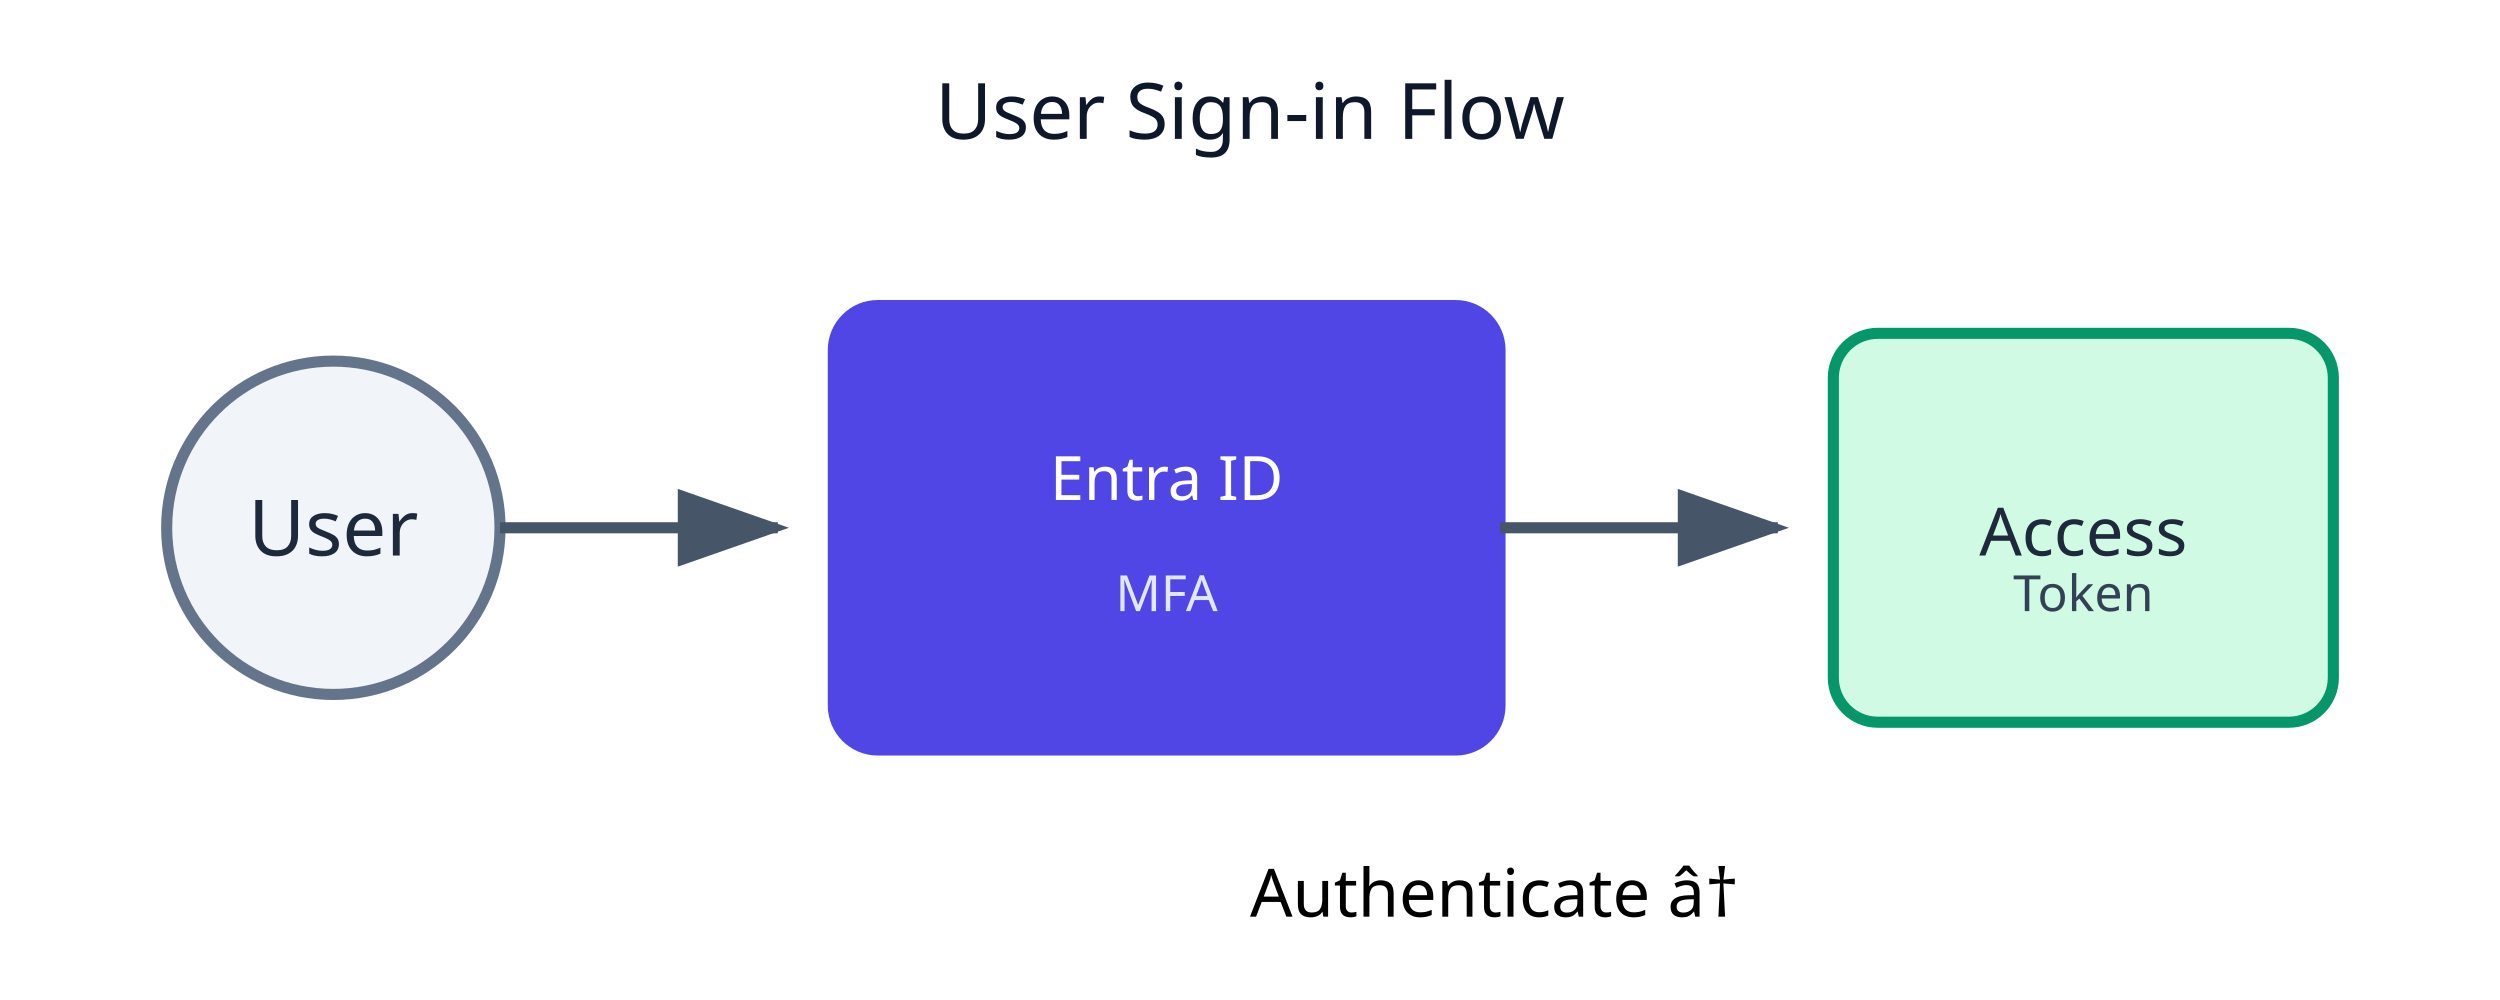
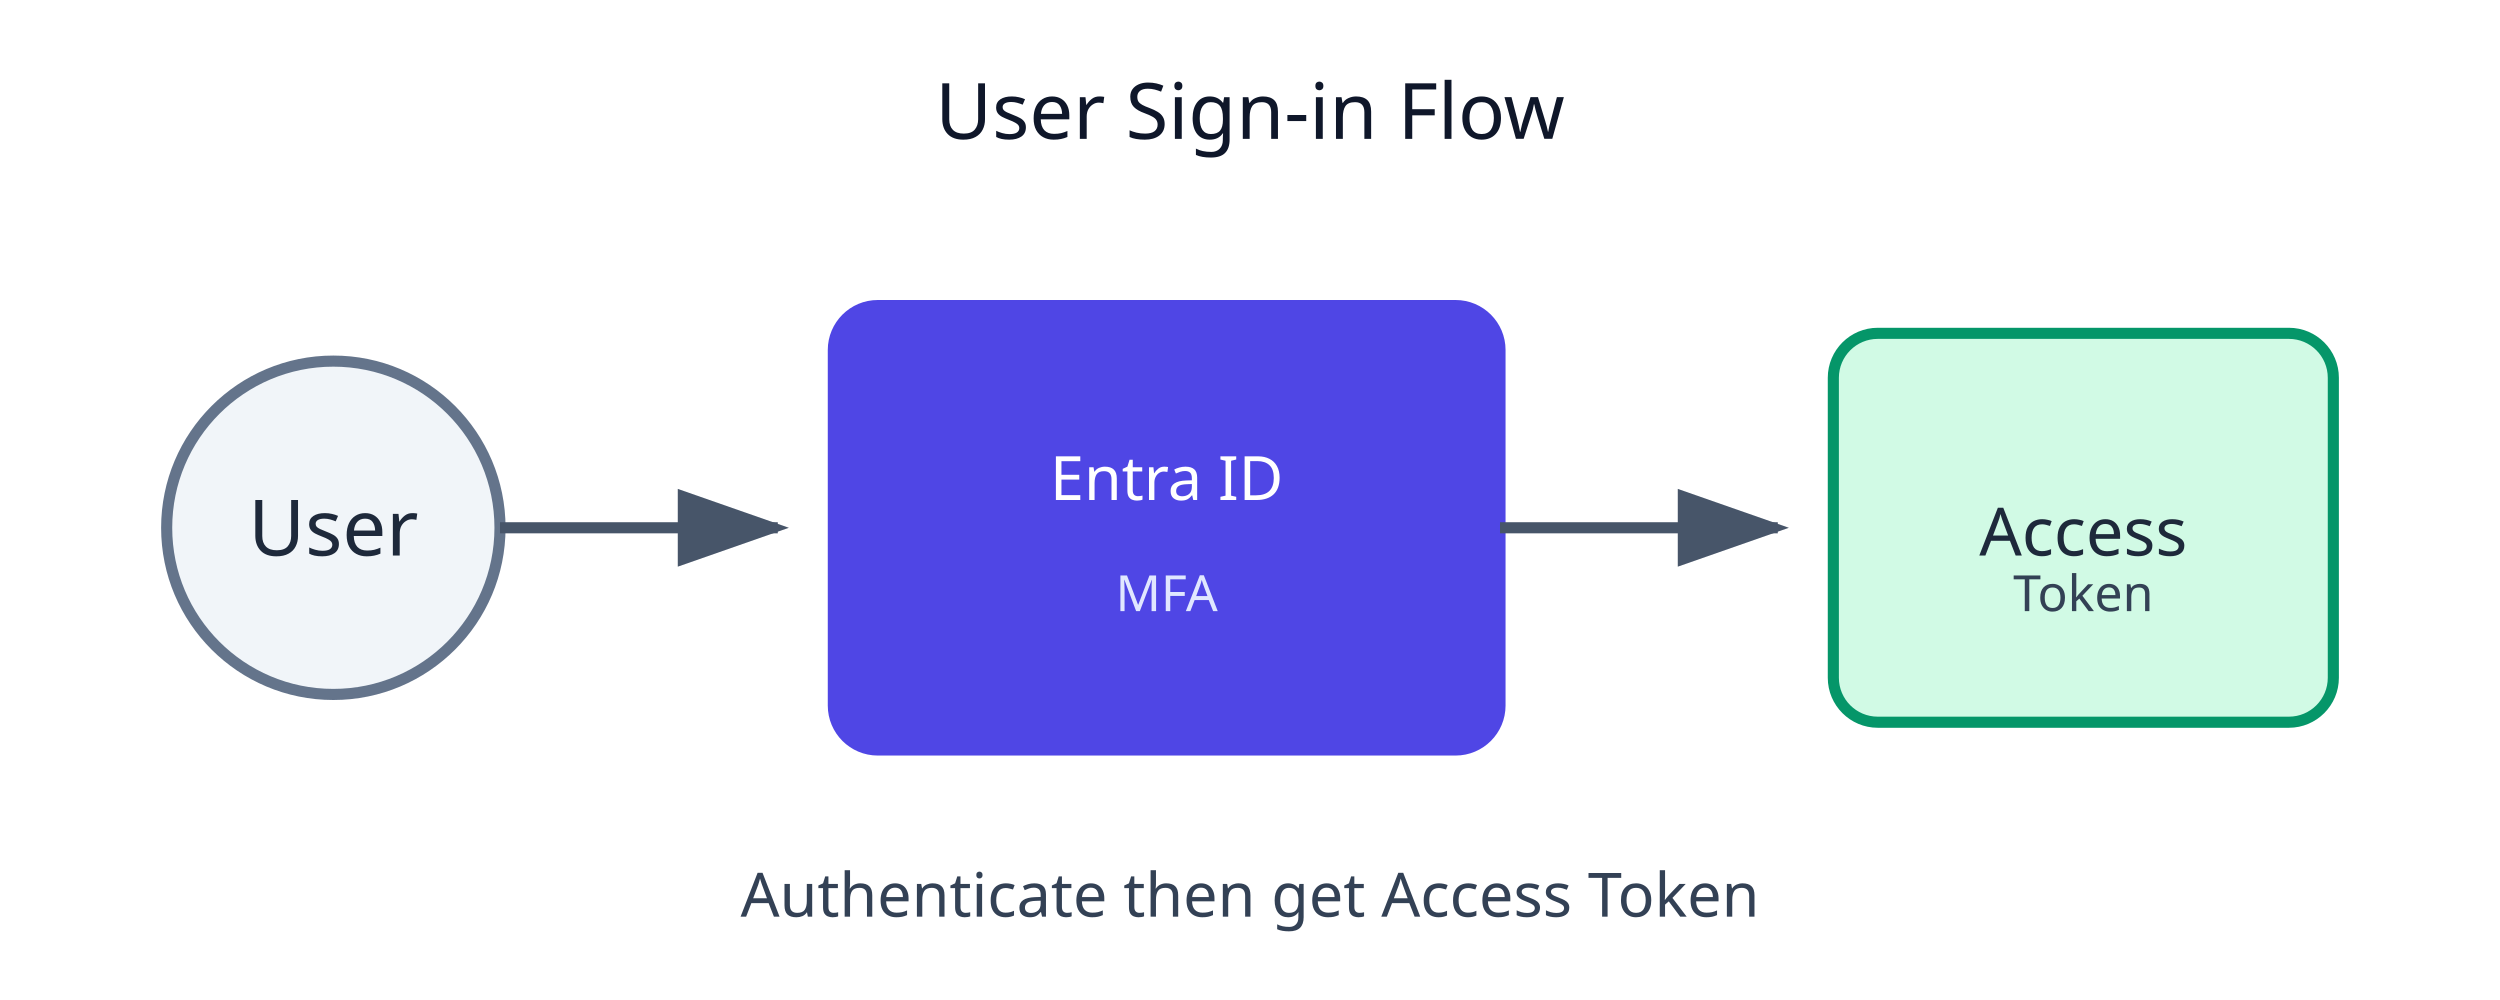
<svg xmlns="http://www.w3.org/2000/svg" viewBox="0 0 450 180" width="450" height="180">
  <defs>
    <marker id="arrow" markerWidth="10" markerHeight="7" refX="9" refY="3.5" orient="auto">
      <polygon points="0 0, 10 3.5, 0 7" fill="#475569" />
    </marker>
    <marker id="arrowBlue" markerWidth="10" markerHeight="7" refX="9" refY="3.5" orient="auto">
      <polygon points="0 0, 10 3.5, 0 7" fill="#2563EB" />
    </marker>
  </defs>
  <rect width="450" height="180" fill="#FFFFFF" />
  <text x="225" y="25" text-anchor="middle" font-family="Segoe UI" font-size="14" fill="#0F172A">User Sign-in Flow</text>
  <circle cx="60" cy="95" r="30" fill="#F1F5F9" stroke="#64748B" stroke-width="2" />
  <text x="60" y="100" text-anchor="middle" font-family="Segoe UI" font-size="14" fill="#1E293B">User</text>
  <line x1="90" y1="95" x2="140" y2="95" stroke="#475569" stroke-width="2" marker-end="url(#arrow)" />
  <rect x="150" y="55" width="120" height="80" rx="8" fill="#4F46E5" stroke="#4F46E5" stroke-width="2" />
  <text x="210" y="100" text-anchor="middle" font-family="Segoe UI" font-size="11" fill="#1E293B" />
  <text x="210" y="90" text-anchor="middle" font-family="Segoe UI" font-size="11" fill="#FFFFFF">Entra ID</text>
  <text x="210" y="110" text-anchor="middle" font-family="Segoe UI" font-size="9" fill="#E0E7FF">MFA</text>
  <line x1="270" y1="95" x2="320" y2="95" stroke="#475569" stroke-width="2" marker-end="url(#arrow)" />
  <rect x="330" y="60" width="90" height="70" rx="8" fill="#D1FAE5" stroke="#059669" stroke-width="2" />
  <text x="375" y="100" text-anchor="middle" font-family="Segoe UI" font-size="12" fill="#1E293B">Access</text>
  <text x="375" y="110" text-anchor="middle" font-family="Segoe UI" font-size="9" fill="#334155">Token</text>
-   <text x="225" y="165" text-anchor="â† Access" font-family="Segoe UI" font-size="Token" fill="11">Authenticate â†</text>
+   <text x="225" y="165" text-anchor="middle" font-family="Segoe UI" font-size="11" fill="#334155">Authenticate then get Access Token</text>
</svg>
